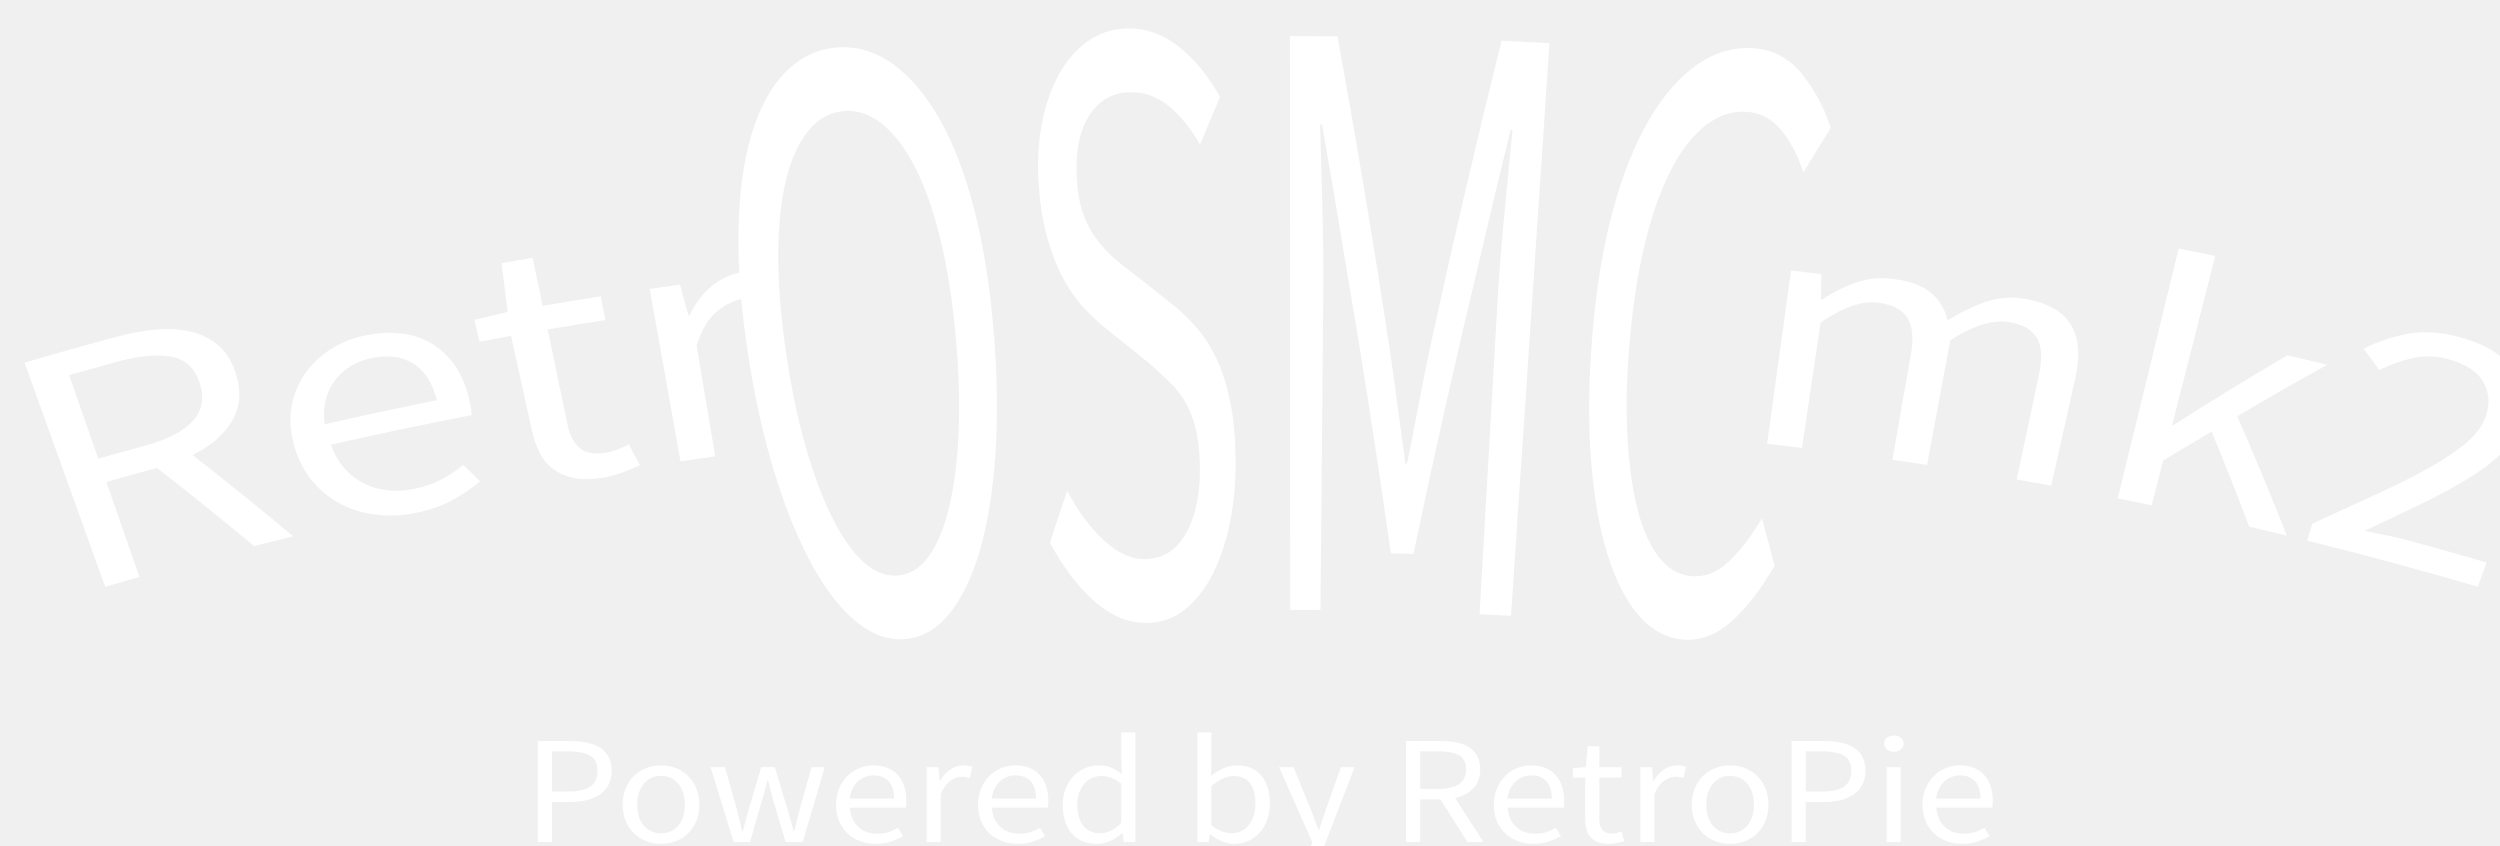
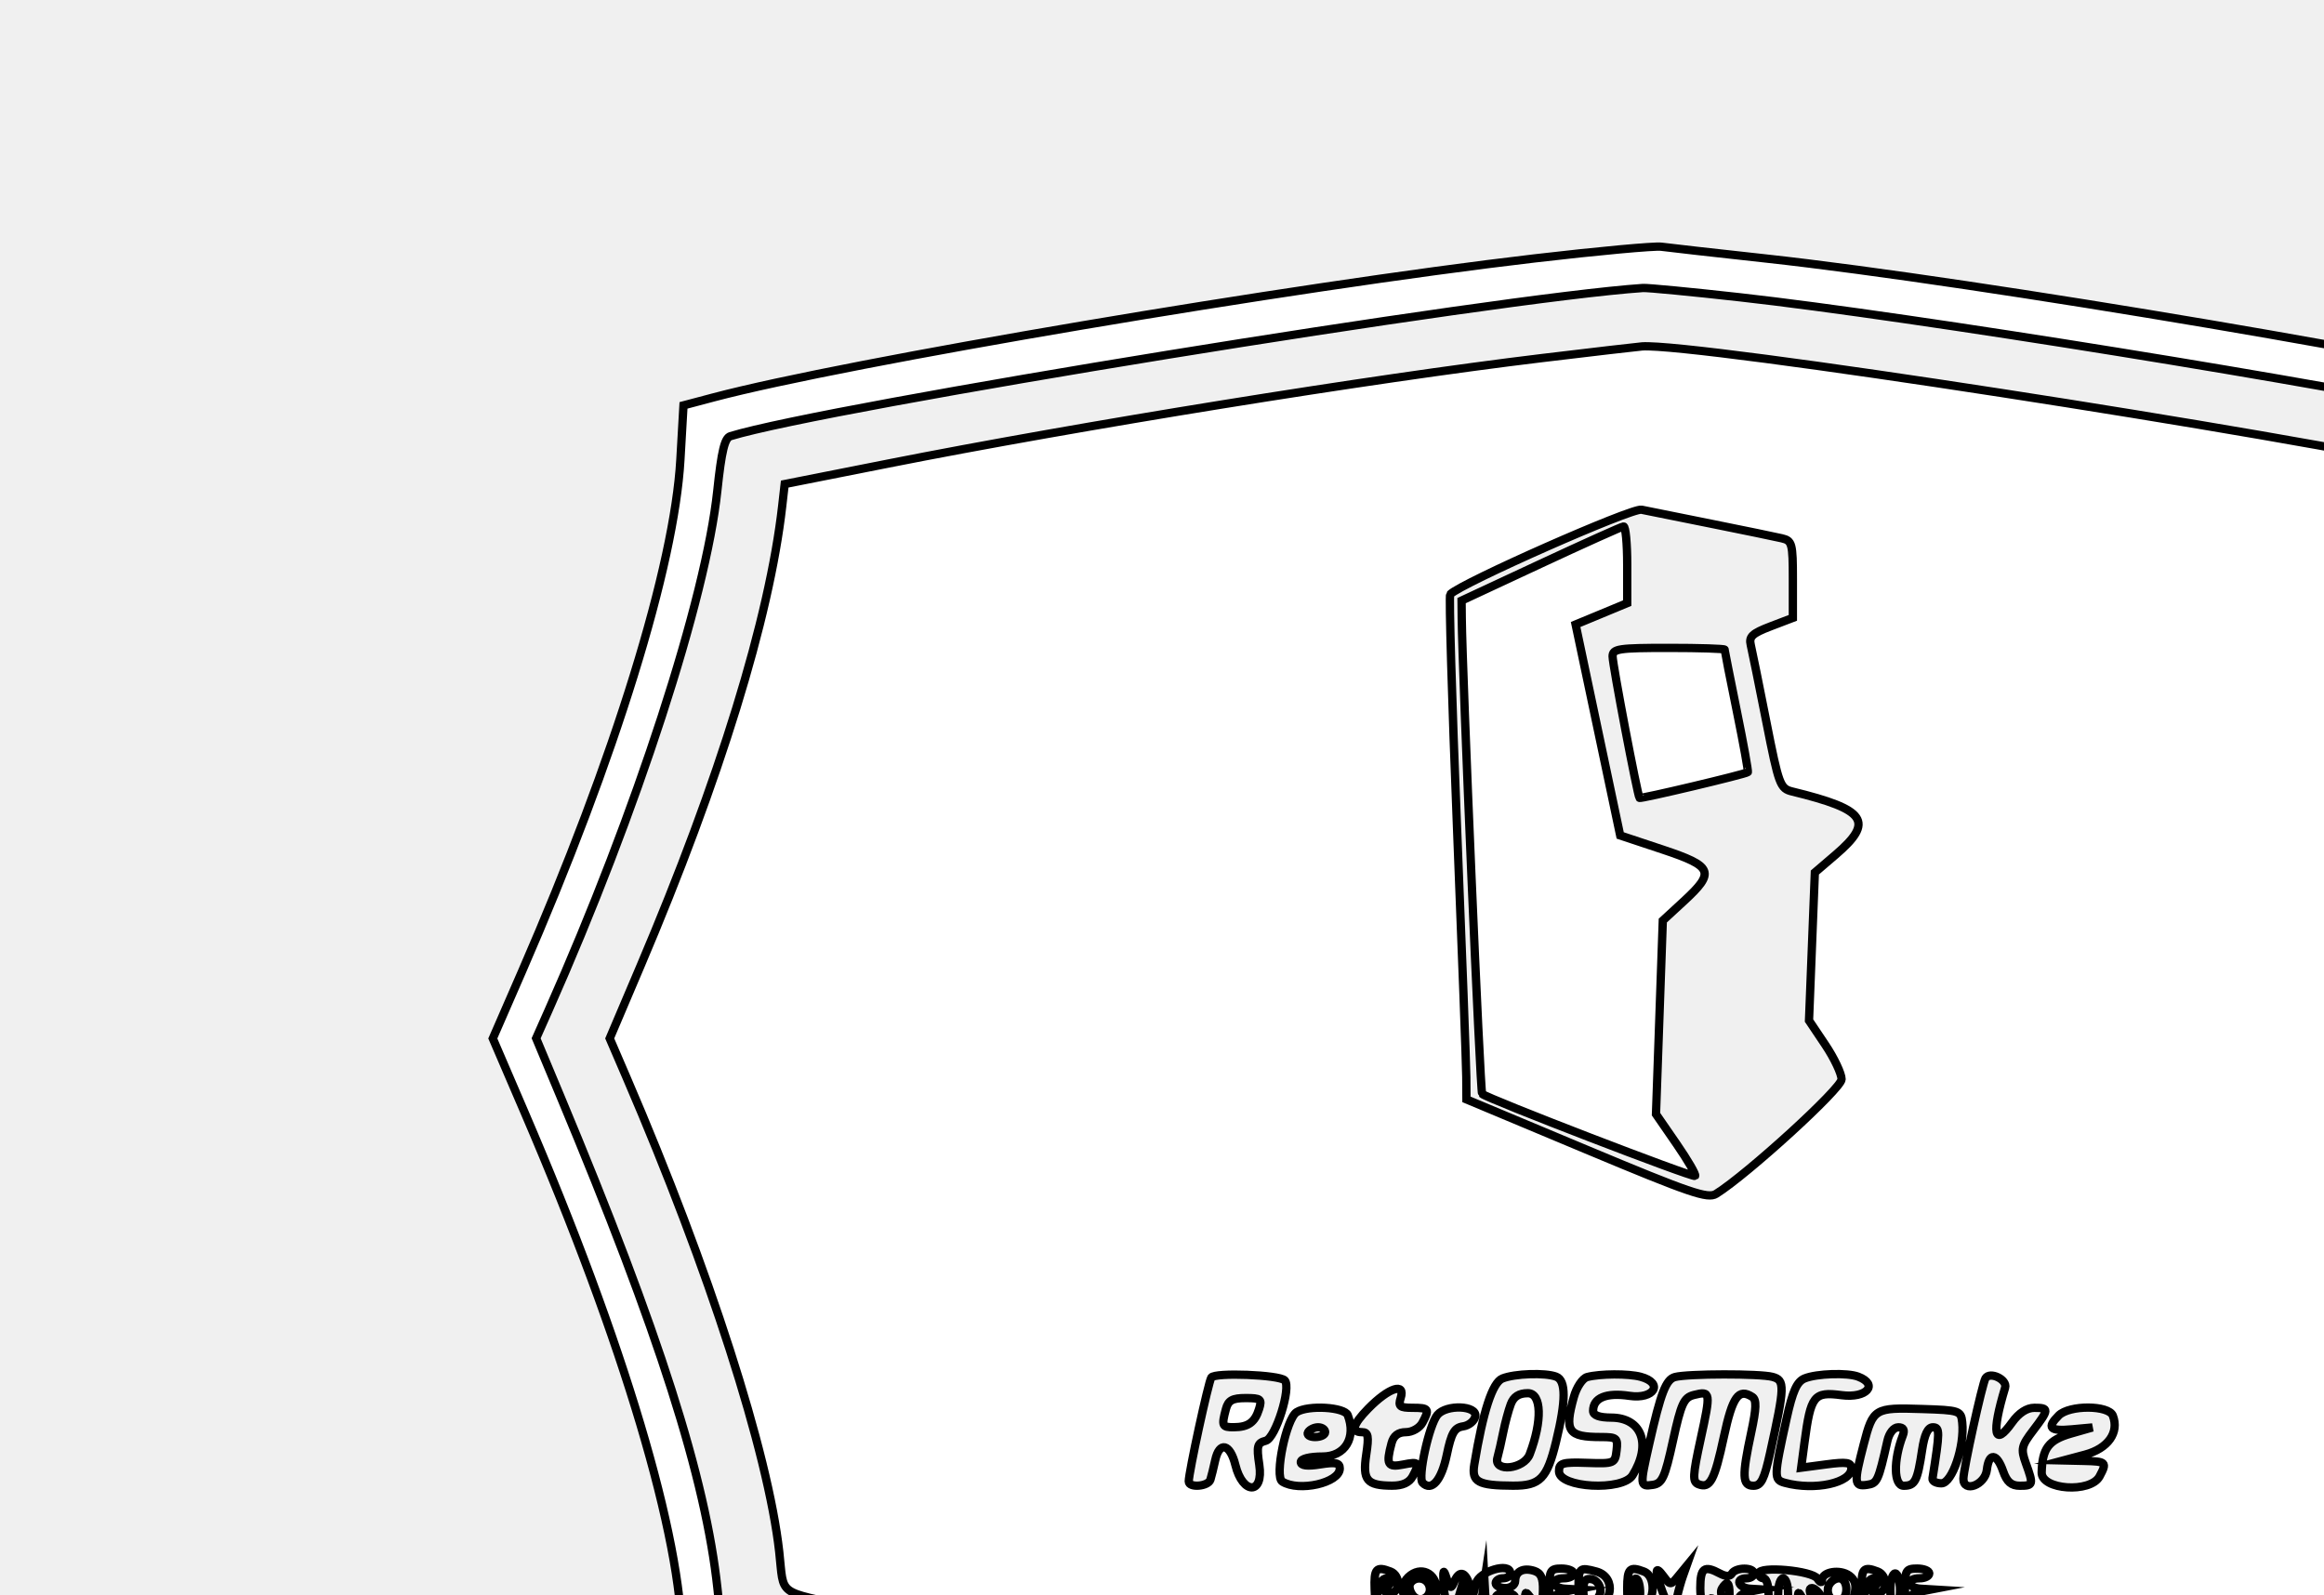
- <svg xmlns="http://www.w3.org/2000/svg" version="1.2">
+ <svg xmlns="http://www.w3.org/2000/svg" version="1.1">
  <g>
-     <g>
-       <g>
-         <path fill="#FFFFFF" d="M59.691,128.246c-7.473-6.198-15.083-12.315-22.829-18.35c-3.969,1.075-7.931,2.175-11.886,3.299     c2.589,7.431,5.176,14.863,7.765,22.295c-2.682,0.762-5.362,1.536-8.039,2.321c-6.312-17.547-12.623-35.094-18.935-52.642     c7.059-2.072,14.139-4.068,21.236-5.989c3.462-0.936,6.753-1.529,9.864-1.784c3.111-0.252,5.91-0.046,8.392,0.612     c2.481,0.66,4.594,1.797,6.342,3.406c1.747,1.61,3.032,3.801,3.864,6.569c1.257,4.182,0.894,7.852-1.041,11.018     c-1.938,3.169-4.997,5.782-9.184,7.871c8.029,6.275,15.908,12.64,23.637,19.09C65.813,126.709,62.75,127.471,59.691,128.246z      M23.07,107.722c3.682-1.047,7.369-2.071,11.061-3.076c5.169-1.405,8.859-3.292,11.09-5.713c2.227-2.419,2.818-5.356,1.738-8.822     c-1.095-3.519-3.269-5.627-6.537-6.304c-3.267-0.675-7.565-0.312-12.86,1.127c-3.783,1.029-7.559,2.079-11.331,3.151     C18.51,94.629,20.79,101.175,23.07,107.722z" />
-         <path fill="#FFFFFF" d="M97.992,120.389c-3.213,0.68-6.334,0.851-9.379,0.512c-3.046-0.338-5.85-1.154-8.42-2.451     c-2.57-1.296-4.82-3.08-6.75-5.359c-1.928-2.279-3.375-5.048-4.321-8.312c-0.947-3.265-1.175-6.336-0.665-9.217     c0.508-2.879,1.55-5.461,3.129-7.739c1.578-2.277,3.582-4.195,6.004-5.746c2.422-1.55,5.09-2.639,7.987-3.257     c3.174-0.676,6.137-0.83,8.876-0.467c2.738,0.364,5.152,1.205,7.237,2.52c2.084,1.315,3.843,3.045,5.281,5.182     c1.436,2.138,2.489,4.64,3.163,7.499c0.169,0.715,0.317,1.42,0.446,2.114c0.128,0.696,0.183,1.303,0.166,1.823     c-11.05,2.131-22.067,4.447-33.047,6.949c1.523,4.179,4.078,7.177,7.634,9.02c3.558,1.845,7.623,2.269,12.243,1.296     c2.31-0.486,4.367-1.213,6.176-2.188c1.808-0.973,3.495-2.102,5.063-3.392c1.322,1.294,2.64,2.59,3.952,3.887     c-1.854,1.512-3.96,2.935-6.321,4.277C104.084,118.685,101.269,119.696,97.992,120.389z M102.584,94.002     c-0.995-4.064-2.823-6.94-5.507-8.615c-2.681-1.673-5.99-2.104-9.9-1.273c-1.784,0.38-3.408,1.021-4.869,1.918     c-1.462,0.898-2.698,2.026-3.701,3.378c-1.005,1.354-1.719,2.893-2.142,4.611c-0.426,1.72-0.496,3.592-0.216,5.617     C85.005,97.642,93.784,95.763,102.584,94.002z" />
-         <path fill="#FFFFFF" d="M141.633,112.181c-2.576,0.425-4.807,0.46-6.698,0.097c-1.892-0.362-3.507-1.026-4.851-1.992     c-1.343-0.967-2.432-2.235-3.26-3.807c-0.828-1.572-1.463-3.351-1.9-5.337c-1.631-7.421-3.264-14.841-4.895-22.262     c-2.48,0.445-4.957,0.899-7.434,1.362c-0.391-1.708-0.783-3.415-1.174-5.123c2.599-0.63,5.2-1.25,7.804-1.859     c-0.476-3.814-0.949-7.629-1.414-11.444c2.424-0.432,4.851-0.855,7.277-1.269c0.786,3.759,1.572,7.517,2.36,11.275     c4.547-0.776,9.099-1.522,13.655-2.238c0.357,1.856,0.715,3.714,1.072,5.57c-4.526,0.711-9.048,1.451-13.565,2.223     c1.561,7.461,3.122,14.924,4.684,22.385c0.52,2.487,1.475,4.313,2.854,5.481c1.381,1.17,3.464,1.519,6.258,1.064     c0.864-0.141,1.775-0.402,2.731-0.783c0.955-0.381,1.807-0.772,2.554-1.176c0.864,1.634,1.726,3.27,2.583,4.905     c-1.252,0.595-2.627,1.166-4.12,1.721C144.658,111.528,143.151,111.93,141.633,112.181z" />
-         <path fill="#FFFFFF" d="M152.588,67.847c2.369-0.345,4.738-0.682,7.109-1.011c0.659,2.413,1.317,4.825,1.973,7.239     c0.103-0.014,0.207-0.029,0.311-0.043c1.297-2.794,3.064-5.111,5.295-6.939c2.231-1.828,4.827-2.927,7.765-3.29     c2.028-0.25,3.889-0.189,5.578,0.178c-0.269,2.074-0.534,4.149-0.794,6.222c-0.866-0.123-1.656-0.197-2.365-0.225     c-0.712-0.026-1.587,0.024-2.629,0.154c-2.153,0.268-4.285,1.252-6.378,2.945c-2.096,1.696-3.716,4.39-4.851,8.072     c1.458,8.676,2.917,17.351,4.375,26.027c-2.722,0.374-5.443,0.758-8.163,1.154C157.405,94.837,154.997,81.342,152.588,67.847z" />
-         <path fill="#FFFFFF" d="M420.641,63.533c2.377,0.268,4.755,0.544,7.131,0.829c-0.041,1.981-0.085,3.963-0.129,5.943     c0.105,0.013,0.208,0.025,0.312,0.037c2.509-1.682,5.176-3.013,7.997-3.988c2.82-0.973,5.776-1.255,8.849-0.835     c3.911,0.533,6.848,1.652,8.797,3.331c1.95,1.68,3.217,3.822,3.803,6.419c3.054-1.937,6.06-3.399,9.008-4.389     c2.947-0.99,5.997-1.225,9.127-0.703c5.216,0.871,8.81,2.882,10.751,5.98c1.944,3.1,2.316,7.245,1.158,12.426     c-1.898,8.491-3.796,16.983-5.693,25.474c-2.704-0.493-5.411-0.975-8.12-1.445c1.747-8.203,3.494-16.406,5.241-24.609     c0.812-3.811,0.644-6.69-0.515-8.636c-1.16-1.944-3.334-3.188-6.512-3.711c-3.8-0.625-8.439,0.778-13.814,4.242     c-1.815,9.764-3.63,19.527-5.443,29.291c-2.718-0.412-5.437-0.813-8.156-1.202c1.448-8.251,2.895-16.501,4.342-24.751     c0.674-3.833,0.401-6.705-0.825-8.615c-1.228-1.909-3.478-3.092-6.738-3.528c-3.815-0.51-8.396,1.032-13.635,4.653     c-1.458,9.812-2.915,19.624-4.372,29.436c-2.728-0.33-5.457-0.65-8.188-0.957C416.892,90.661,418.766,77.096,420.641,63.533z" />
-         <path fill="#FFFFFF" d="M511.679,58.368c2.861,0.57,5.72,1.151,8.577,1.745c-3.363,13.212-6.726,26.424-10.089,39.636     c0.101,0.021,0.201,0.042,0.302,0.063c8.749-5.569,17.664-11.026,26.742-16.366c3.126,0.719,6.248,1.453,9.367,2.203     c-7.147,3.959-14.197,7.991-21.148,12.093c4.075,9.336,7.955,18.69,11.64,28.058c-2.936-0.712-5.875-1.41-8.817-2.095     c-2.823-7.453-5.767-14.898-8.829-22.334c-3.827,2.234-7.626,4.49-11.393,6.766c-0.893,3.509-1.786,7.017-2.679,10.526     c-2.661-0.552-5.323-1.094-7.987-1.624C502.137,97.48,506.907,77.924,511.679,58.368z" />
-         <path fill="#FFFFFF" d="M543.075,122.986c5.901-2.737,11.224-5.171,15.937-7.335c4.711-2.163,8.789-4.221,12.216-6.196     c3.425-1.975,6.2-3.883,8.308-5.739c2.107-1.855,3.528-3.827,4.25-5.921c1.017-2.952,0.832-5.658-0.58-8.11     c-1.411-2.451-4.223-4.257-8.42-5.38c-2.753-0.736-5.501-0.799-8.225-0.189c-2.725,0.61-5.318,1.542-7.772,2.79     c-1.215-1.679-2.44-3.357-3.672-5.032c3.478-1.706,7.009-2.876,10.576-3.51c3.565-0.633,7.545-0.373,11.908,0.8     c6.163,1.655,10.533,4.4,13.069,8.156c2.539,3.76,2.97,7.922,1.351,12.473c-0.856,2.411-2.376,4.643-4.545,6.704     c-2.168,2.063-4.856,4.067-8.049,6.025c-3.195,1.959-6.84,3.915-10.918,5.888c-4.079,1.973-8.5,4.06-13.248,6.275     c1.735,0.336,3.534,0.694,5.4,1.074c1.865,0.381,3.615,0.795,5.246,1.24c6.039,1.647,12.063,3.353,18.072,5.117     c-0.683,1.899-1.367,3.798-2.049,5.697c-13.285-3.899-26.644-7.512-40.068-10.839     C542.267,125.644,542.671,124.315,543.075,122.986z" />
-       </g>
-       <g>
-         <path fill="#FFFFFF" d="M212.754,150.063c-3.892,0.377-7.647-0.887-11.33-3.798c-3.684-2.91-7.137-7.241-10.383-13.006     c-3.245-5.762-6.204-12.862-8.86-21.313c-2.655-8.447-4.839-18.023-6.49-28.74c-1.649-10.712-2.424-20.399-2.257-29.06     c0.166-8.656,1.156-16.104,2.989-22.327c1.831-6.222,4.448-11.11,7.831-14.651c3.379-3.538,7.399-5.542,12.001-5.988     c4.599-0.446,9,0.777,13.14,3.654c4.139,2.88,7.863,7.189,11.148,12.917c3.286,5.728,6.016,12.814,8.209,21.243     c2.192,8.432,3.704,17.975,4.596,28.626c0.904,10.789,1.017,20.566,0.409,29.329c-0.61,8.767-1.848,16.275-3.696,22.528     c-1.848,6.258-4.219,11.154-7.131,14.704C220.015,147.731,216.644,149.687,212.754,150.063z M210.982,135.154     c2.814-0.272,5.207-1.799,7.21-4.592c2.002-2.79,3.585-6.674,4.76-11.653c1.175-4.976,1.908-10.879,2.193-17.706     c0.282-6.826,0.043-14.467-0.757-22.929c-0.787-8.321-1.98-15.789-3.611-22.398c-1.631-6.605-3.592-12.155-5.895-16.641     c-2.302-4.483-4.887-7.875-7.742-10.168c-2.856-2.291-5.906-3.285-9.116-2.973c-3.211,0.311-5.96,1.867-8.212,4.653     c-2.254,2.788-3.984,6.599-5.181,11.421c-1.198,4.825-1.814,10.625-1.856,17.393c-0.044,6.77,0.546,14.298,1.731,22.58     c1.205,8.423,2.766,15.936,4.648,22.553c1.882,6.617,3.988,12.245,6.306,16.882c2.32,4.642,4.779,8.132,7.393,10.476     C205.469,134.394,208.167,135.427,210.982,135.154z" />
-         <path fill="#FFFFFF" d="M269.734,146.288c-4.347,0.156-8.458-1.45-12.41-4.822c-3.953-3.372-7.529-8.046-10.75-14.032     c1.328-4.058,2.68-8.113,4.057-12.166c2.629,4.935,5.558,8.866,8.797,11.803c3.238,2.937,6.47,4.347,9.746,4.23     c4.173-0.149,7.337-2.255,9.543-6.355c2.203-4.095,3.245-9.426,3.07-15.997c-0.091-3.42-0.451-6.324-1.085-8.709     c-0.635-2.381-1.466-4.416-2.492-6.105c-1.029-1.686-2.243-3.195-3.643-4.526c-1.402-1.327-2.913-2.721-4.537-4.177     c-3.309-2.7-6.65-5.385-10.022-8.052c-1.651-1.299-3.356-2.869-5.124-4.707c-1.768-1.836-3.399-4.085-4.893-6.753     c-1.496-2.666-2.792-5.853-3.888-9.569c-1.096-3.712-1.82-8.029-2.157-12.949c-0.346-5.055-0.115-9.802,0.723-14.238     c0.834-4.435,2.162-8.312,3.99-11.627c1.827-3.312,4.09-5.923,6.78-7.823c2.689-1.896,5.721-2.911,9.073-3.027     c4.395-0.154,8.517,1.271,12.314,4.261c3.796,2.991,7.023,6.939,9.678,11.829c-1.576,3.723-3.131,7.448-4.666,11.177     c-2.263-3.927-4.772-6.987-7.508-9.175c-2.738-2.188-5.807-3.226-9.175-3.109c-4.03,0.141-7.19,2.021-9.44,5.615     c-2.254,3.596-3.177,8.475-2.819,14.628c0.19,3.283,0.688,6.036,1.491,8.261c0.802,2.225,1.813,4.169,3.031,5.828     c1.218,1.663,2.524,3.115,3.92,4.359c1.394,1.249,2.813,2.392,4.259,3.435c3.366,2.619,6.702,5.254,10.006,7.905     c1.988,1.591,3.872,3.43,5.644,5.514c1.771,2.087,3.302,4.524,4.585,7.308c1.284,2.786,2.312,6.058,3.084,9.813     c0.772,3.757,1.191,8.098,1.272,13.027c0.087,5.34-0.344,10.346-1.265,15.015c-0.923,4.672-2.275,8.766-4.045,12.293     c-1.772,3.527-3.919,6.315-6.447,8.366C275.896,145.088,273.008,146.171,269.734,146.288z" />
-         <path fill="#FFFFFF" d="M302.952,8.473c3.715-0.001,7.43,0.016,11.146,0.052c4.396,24.009,8.419,48.043,12.07,72.097     c0.693,4.674,1.353,9.38,1.983,14.122c0.629,4.741,1.264,9.452,1.902,14.126c0.132,0.004,0.265,0.007,0.397,0.011     c0.95-4.631,1.866-9.298,2.744-13.999c0.878-4.701,1.817-9.364,2.82-13.991c5.181-23.813,10.727-47.589,16.639-71.319     c3.749,0.167,7.497,0.354,11.244,0.558c-3.01,44.834-6.02,89.668-9.03,134.502c-2.463-0.135-4.926-0.26-7.389-0.376     c1.419-24.685,2.838-49.369,4.257-74.053c0.346-6.017,0.866-12.641,1.569-19.878c0.704-7.233,1.343-13.853,1.916-19.862     c-0.145-0.007-0.29-0.014-0.435-0.021c-2.48,10.098-4.895,20.204-7.245,30.318c-5.549,23.071-10.744,46.183-15.583,69.331     c-1.769-0.053-3.538-0.1-5.308-0.144c-3.295-23.368-6.945-46.72-10.953-70.05c-1.674-10.223-3.414-20.441-5.219-30.656     c-0.146-0.001-0.29-0.002-0.436-0.003c0.172,6.029,0.351,12.671,0.54,19.929c0.186,7.261,0.25,13.902,0.197,19.927     c-0.219,24.717-0.437,49.434-0.656,74.151c-2.371-0.017-4.743-0.025-7.113-0.024C302.989,98.306,302.97,53.389,302.952,8.473z" />
-         <path fill="#FFFFFF" d="M395.052,150.178c-3.891-0.382-7.282-2.276-10.236-5.695c-2.953-3.418-5.378-8.186-7.291-14.314     s-3.213-13.569-3.879-22.342c-0.665-8.769-0.57-18.615,0.356-29.54c0.913-10.784,2.492-20.43,4.808-28.919     c2.312-8.489,5.166-15.629,8.577-21.414c3.408-5.782,7.252-10.112,11.509-12.976c4.254-2.861,8.753-4.068,13.425-3.607     c4.452,0.44,8.156,2.52,11.063,6.218c2.906,3.7,5.095,7.85,6.58,12.441c-2.162,3.475-4.303,6.957-6.426,10.444     c-1.343-4.013-3.065-7.308-5.16-9.876c-2.094-2.565-4.687-4.007-7.752-4.309c-3.43-0.34-6.683,0.632-9.723,2.902     c-3.042,2.274-5.778,5.682-8.2,10.225c-2.421,4.543-4.464,10.121-6.134,16.723c-1.672,6.604-2.887,14.071-3.681,22.391     c-0.807,8.462-1.038,16.103-0.726,22.933c0.31,6.829,1.075,12.701,2.285,17.614c1.209,4.917,2.873,8.773,5.001,11.577     c2.128,2.808,4.677,4.351,7.684,4.648c3.071,0.302,5.918-0.745,8.58-3.15c2.662-2.404,5.354-5.863,8.104-10.382     c1.004,3.704,1.988,7.408,2.951,11.114c-3.394,5.812-6.853,10.248-10.4,13.305C402.818,149.243,399.066,150.573,395.052,150.178z     " />
-       </g>
-     </g>
-   </g>
-   <g>
-     <path fill="#FFFFFF" d="M126.301,174.031h7.486c1.467,0,2.808,0.121,4.023,0.362c1.214,0.241,2.248,0.633,3.102,1.175   c0.854,0.542,1.521,1.26,2.002,2.152c0.48,0.893,0.721,1.989,0.721,3.291c0,1.254-0.234,2.338-0.701,3.255   c-0.467,0.916-1.129,1.675-1.982,2.278c-0.855,0.604-1.876,1.056-3.062,1.357c-1.188,0.301-2.502,0.451-3.943,0.451h-4.323v9.402   h-3.323L126.301,174.031L126.301,174.031z M133.547,185.892c2.295,0,3.996-0.393,5.104-1.175c1.108-0.783,1.661-2.02,1.661-3.707   c0-1.712-0.58-2.899-1.741-3.562c-1.161-0.663-2.889-0.994-5.184-0.994h-3.763v9.438H133.547z" />
-     <path fill="#FFFFFF" d="M155.244,198.187c-1.201,0-2.342-0.205-3.423-0.614c-1.081-0.41-2.036-1.007-2.862-1.79   c-0.827-0.782-1.488-1.748-1.982-2.893c-0.494-1.145-0.741-2.442-0.741-3.887c0-1.471,0.247-2.778,0.741-3.923   c0.494-1.145,1.154-2.114,1.982-2.91c0.827-0.796,1.781-1.398,2.862-1.809c1.081-0.409,2.222-0.614,3.423-0.614   c1.201,0,2.342,0.205,3.423,0.614c1.081,0.411,2.035,1.014,2.862,1.809c0.827,0.796,1.487,1.766,1.982,2.91   c0.494,1.146,0.741,2.453,0.741,3.923c0,1.445-0.247,2.742-0.741,3.887c-0.494,1.145-1.154,2.11-1.982,2.893   c-0.828,0.783-1.781,1.38-2.862,1.79C157.586,197.982,156.445,198.187,155.244,198.187z M155.244,195.728   c0.827,0,1.588-0.163,2.282-0.488c0.694-0.325,1.288-0.782,1.781-1.374c0.494-0.591,0.874-1.296,1.141-2.114   c0.267-0.82,0.4-1.737,0.4-2.748c0-1.012-0.133-1.935-0.4-2.766c-0.267-0.832-0.647-1.549-1.141-2.153   c-0.494-0.603-1.089-1.067-1.781-1.392c-0.695-0.325-1.456-0.488-2.282-0.488c-0.827,0-1.588,0.163-2.282,0.488   c-0.695,0.325-1.288,0.79-1.781,1.392c-0.494,0.604-0.875,1.32-1.141,2.153c-0.267,0.832-0.4,1.754-0.4,2.766   s0.133,1.929,0.4,2.748c0.266,0.819,0.647,1.525,1.141,2.114c0.494,0.592,1.088,1.049,1.781,1.374   C153.656,195.565,154.416,195.728,155.244,195.728z" />
-     <path fill="#FFFFFF" d="M166.893,180.179h3.363l2.882,10.161c0.214,0.844,0.414,1.663,0.6,2.459   c0.186,0.796,0.374,1.603,0.56,2.423h0.16c0.214-0.82,0.427-1.633,0.641-2.442c0.214-0.808,0.44-1.62,0.681-2.441l3.002-10.161   h3.203l3.042,10.161c0.24,0.844,0.474,1.663,0.701,2.459c0.227,0.796,0.447,1.603,0.661,2.423h0.16   c0.214-0.82,0.414-1.627,0.6-2.423c0.186-0.796,0.387-1.615,0.6-2.459l2.842-10.161h3.122l-5.204,17.574h-4.003l-2.802-9.438   c-0.24-0.843-0.46-1.674-0.661-2.494c-0.2-0.819-0.42-1.675-0.661-2.567h-0.16c-0.214,0.892-0.427,1.753-0.641,2.585   s-0.454,1.669-0.721,2.513l-2.722,9.402h-3.843L166.893,180.179z" />
-     <path fill="#FFFFFF" d="M205.683,198.187c-1.308,0-2.529-0.211-3.663-0.633c-1.135-0.421-2.122-1.025-2.962-1.808   c-0.841-0.782-1.501-1.741-1.982-2.875c-0.48-1.133-0.721-2.423-0.721-3.869c0-1.446,0.247-2.741,0.741-3.887   c0.494-1.145,1.148-2.115,1.962-2.911c0.814-0.796,1.741-1.403,2.782-1.825c1.041-0.422,2.122-0.633,3.243-0.633   c1.228,0,2.329,0.193,3.303,0.579c0.973,0.386,1.787,0.94,2.442,1.662c0.654,0.724,1.154,1.591,1.501,2.605   c0.347,1.013,0.52,2.146,0.52,3.399c0,0.313-0.007,0.621-0.02,0.922c-0.014,0.301-0.047,0.561-0.1,0.776h-13.13   c0.133,1.88,0.781,3.369,1.942,4.466c1.161,1.098,2.675,1.645,4.544,1.645c0.934,0,1.795-0.127,2.582-0.38   c0.787-0.253,1.541-0.584,2.262-0.993l1.161,1.952c-0.855,0.482-1.801,0.904-2.842,1.266   C208.206,198.006,207.017,198.187,205.683,198.187z M209.966,187.556c0-1.783-0.42-3.139-1.261-4.068   c-0.841-0.928-2.022-1.392-3.543-1.392c-0.695,0-1.356,0.121-1.982,0.362c-0.627,0.24-1.194,0.597-1.701,1.067   c-0.508,0.47-0.927,1.043-1.261,1.718s-0.554,1.446-0.661,2.314H209.966z" />
-     <path fill="#FFFFFF" d="M217.653,180.179h2.722l0.28,3.182h0.12c0.667-1.109,1.475-1.988,2.422-2.64   c0.947-0.65,1.982-0.976,3.102-0.976c0.774,0,1.468,0.121,2.082,0.361l-0.641,2.605c-0.32-0.096-0.614-0.169-0.881-0.218   c-0.267-0.048-0.6-0.071-1.001-0.071c-0.827,0-1.688,0.301-2.582,0.903c-0.894,0.604-1.675,1.652-2.342,3.146v11.282h-3.283   L217.653,180.179L217.653,180.179z" />
-     <path fill="#FFFFFF" d="M239.029,198.187c-1.308,0-2.529-0.211-3.663-0.633c-1.135-0.421-2.122-1.025-2.962-1.808   c-0.841-0.782-1.501-1.741-1.982-2.875c-0.48-1.133-0.721-2.423-0.721-3.869c0-1.446,0.247-2.741,0.741-3.887   c0.494-1.145,1.148-2.115,1.962-2.911c0.814-0.796,1.741-1.403,2.782-1.825c1.041-0.422,2.122-0.633,3.243-0.633   c1.228,0,2.329,0.193,3.303,0.579c0.973,0.386,1.787,0.94,2.442,1.662c0.654,0.724,1.154,1.591,1.501,2.605   c0.347,1.013,0.52,2.146,0.52,3.399c0,0.313-0.007,0.621-0.02,0.922c-0.014,0.301-0.047,0.561-0.1,0.776h-13.13   c0.133,1.88,0.781,3.369,1.942,4.466c1.161,1.098,2.675,1.645,4.544,1.645c0.934,0,1.795-0.127,2.582-0.38   c0.787-0.253,1.541-0.584,2.262-0.993l1.161,1.952c-0.855,0.482-1.801,0.904-2.842,1.266   C241.551,198.006,240.362,198.187,239.029,198.187z M243.312,187.556c0-1.783-0.42-3.139-1.261-4.068   c-0.841-0.928-2.022-1.392-3.543-1.392c-0.695,0-1.356,0.121-1.982,0.362c-0.627,0.24-1.194,0.597-1.701,1.067   c-0.508,0.47-0.927,1.043-1.261,1.718s-0.554,1.446-0.661,2.314H243.312z" />
-     <path fill="#FFFFFF" d="M257.643,198.187c-2.455,0-4.41-0.796-5.865-2.387c-1.454-1.591-2.182-3.856-2.182-6.798   c0-1.422,0.234-2.706,0.701-3.851c0.467-1.145,1.088-2.115,1.861-2.911c0.774-0.796,1.668-1.409,2.682-1.844   c1.014-0.434,2.082-0.65,3.203-0.65s2.095,0.181,2.922,0.542c0.827,0.361,1.668,0.856,2.522,1.483l-0.16-3.001v-6.761h3.323v25.747   h-2.722l-0.28-2.061h-0.12c-0.775,0.675-1.661,1.26-2.662,1.754C259.864,197.94,258.79,198.187,257.643,198.187z M258.363,195.692   c0.906,0,1.761-0.199,2.562-0.598c0.801-0.398,1.601-1.005,2.402-1.825v-9.186c-0.827-0.674-1.621-1.151-2.382-1.428   c-0.761-0.276-1.541-0.416-2.342-0.416c-0.774,0-1.501,0.163-2.182,0.488c-0.681,0.325-1.274,0.783-1.781,1.374   c-0.507,0.591-0.907,1.296-1.201,2.114c-0.294,0.82-0.44,1.737-0.44,2.748c0,2.121,0.466,3.774,1.401,4.954   C255.334,195.101,256.655,195.692,258.363,195.692z" />
-     <path fill="#FFFFFF" d="M289.828,198.187c-0.907,0-1.848-0.198-2.822-0.597c-0.974-0.398-1.888-0.945-2.742-1.645h-0.12   l-0.28,1.808h-2.642v-25.747h3.283v7.014l-0.08,3.182c0.881-0.698,1.841-1.283,2.882-1.753c1.041-0.471,2.108-0.705,3.203-0.705   c1.253,0,2.362,0.211,3.323,0.633c0.961,0.422,1.768,1.026,2.422,1.808c0.653,0.783,1.146,1.724,1.481,2.821   c0.334,1.098,0.5,2.321,0.5,3.67c0,1.495-0.227,2.833-0.681,4.014c-0.455,1.181-1.068,2.183-1.841,3.001   c-0.774,0.82-1.668,1.441-2.682,1.862C292.017,197.976,290.949,198.187,289.828,198.187z M289.268,195.692   c0.801,0,1.541-0.163,2.222-0.488s1.268-0.782,1.761-1.374c0.494-0.591,0.881-1.319,1.161-2.188s0.42-1.844,0.42-2.929   c0-0.964-0.093-1.844-0.28-2.64c-0.187-0.796-0.487-1.477-0.901-2.043c-0.414-0.566-0.947-1.007-1.601-1.319   c-0.654-0.314-1.436-0.471-2.342-0.471c-1.576,0-3.309,0.796-5.204,2.387v9.222c0.854,0.675,1.701,1.151,2.542,1.428   C287.887,195.554,288.627,195.692,289.268,195.692z" />
-     <path fill="#FFFFFF" d="M303.519,205.311c-0.455,0-0.867-0.031-1.241-0.091c-0.374-0.06-0.721-0.15-1.041-0.271l0.642-2.35   c0.212,0.048,0.453,0.102,0.719,0.163c0.266,0.06,0.52,0.09,0.762,0.09c1.121,0,2.034-0.356,2.741-1.068   c0.708-0.711,1.262-1.609,1.661-2.694l0.44-1.302l-7.806-17.611h3.403l3.962,9.728c0.294,0.771,0.607,1.585,0.941,2.441   c0.335,0.856,0.647,1.695,0.942,2.513h0.16c0.294-0.796,0.574-1.627,0.841-2.495c0.267-0.867,0.534-1.688,0.802-2.458l3.483-9.728   h3.203l-7.326,19.022c-0.348,0.867-0.734,1.674-1.161,2.422c-0.427,0.747-0.935,1.393-1.521,1.936   c-0.586,0.542-1.255,0.97-2.002,1.283C305.373,205.153,304.507,205.311,303.519,205.311z" />
-     <path fill="#FFFFFF" d="M344.632,197.753l-6.325-10.017h-4.765v10.017h-3.322v-23.722h8.207c1.333,0,2.569,0.115,3.703,0.344   c1.134,0.23,2.108,0.609,2.922,1.14c0.813,0.53,1.448,1.217,1.901,2.061c0.454,0.844,0.681,1.88,0.681,3.11   c0,1.857-0.534,3.339-1.601,4.448s-2.495,1.868-4.283,2.279l6.645,10.342h-3.763V197.753z M333.542,185.277h4.405   c2.055,0,3.63-0.38,4.724-1.139c1.093-0.759,1.641-1.911,1.641-3.453c0-1.567-0.547-2.663-1.641-3.29s-2.669-0.941-4.724-0.941   h-4.405V185.277z" />
-     <path fill="#FFFFFF" d="M360.163,198.187c-1.308,0-2.529-0.211-3.663-0.633c-1.135-0.421-2.122-1.025-2.962-1.808   c-0.841-0.782-1.501-1.741-1.982-2.875c-0.48-1.133-0.719-2.423-0.719-3.869c0-1.446,0.247-2.741,0.741-3.887   c0.493-1.145,1.146-2.115,1.962-2.911c0.813-0.796,1.741-1.403,2.782-1.825c1.042-0.422,2.122-0.633,3.243-0.633   c1.228,0,2.328,0.193,3.303,0.579c0.974,0.386,1.788,0.94,2.442,1.662c0.654,0.724,1.154,1.591,1.501,2.605   c0.348,1.013,0.522,2.146,0.522,3.399c0,0.313-0.008,0.621-0.021,0.922c-0.013,0.301-0.047,0.561-0.1,0.776h-13.13   c0.132,1.88,0.781,3.369,1.942,4.466c1.161,1.098,2.674,1.645,4.544,1.645c0.934,0,1.794-0.127,2.581-0.38s1.542-0.584,2.262-0.993   l1.161,1.952c-0.855,0.482-1.801,0.904-2.842,1.266C362.684,198.006,361.497,198.187,360.163,198.187z M364.446,187.556   c0-1.783-0.421-3.139-1.262-4.068c-0.841-0.928-2.02-1.392-3.543-1.392c-0.695,0-1.356,0.121-1.982,0.362   c-0.627,0.24-1.194,0.597-1.701,1.067c-0.507,0.47-0.927,1.043-1.261,1.718s-0.554,1.446-0.661,2.314H364.446z" />
-     <path fill="#FFFFFF" d="M377.857,198.187c-1.041,0-1.916-0.145-2.622-0.434c-0.706-0.289-1.28-0.687-1.721-1.193   c-0.44-0.506-0.754-1.12-0.941-1.844c-0.187-0.723-0.28-1.519-0.28-2.387v-9.727h-2.882v-2.242l3.041-0.181l0.4-4.918h2.762v4.918   h5.244v2.423h-5.244v9.764c0,1.085,0.219,1.923,0.661,2.513c0.44,0.592,1.221,0.886,2.341,0.886c0.348,0,0.721-0.047,1.122-0.145   c0.399-0.096,0.761-0.204,1.081-0.325l0.64,2.242c-0.534,0.169-1.115,0.318-1.741,0.452   C379.09,198.12,378.471,198.187,377.857,198.187z" />
-     <path fill="#FFFFFF" d="M385.263,180.179h2.722l0.28,3.182h0.119c0.667-1.109,1.474-1.988,2.423-2.64   c0.947-0.65,1.98-0.976,3.101-0.976c0.774,0,1.468,0.121,2.082,0.361l-0.639,2.605c-0.32-0.096-0.615-0.169-0.881-0.218   c-0.267-0.048-0.6-0.071-1.001-0.071c-0.827,0-1.689,0.301-2.582,0.903c-0.894,0.604-1.675,1.652-2.341,3.146v11.282h-3.283   v-17.573L385.263,180.179L385.263,180.179z" />
-     <path fill="#FFFFFF" d="M406.319,198.187c-1.201,0-2.341-0.205-3.423-0.614c-1.081-0.41-2.035-1.007-2.862-1.79   c-0.827-0.782-1.488-1.748-1.98-2.893c-0.494-1.145-0.741-2.442-0.741-3.887c0-1.471,0.247-2.778,0.741-3.923   c0.493-1.145,1.153-2.114,1.98-2.91c0.827-0.796,1.783-1.398,2.862-1.809c1.082-0.409,2.222-0.614,3.423-0.614   c1.201,0,2.342,0.205,3.423,0.614c1.081,0.411,2.035,1.014,2.862,1.809c0.826,0.796,1.488,1.766,1.982,2.91   c0.493,1.146,0.741,2.453,0.741,3.923c0,1.445-0.248,2.742-0.741,3.887c-0.494,1.145-1.155,2.11-1.982,2.893   c-0.827,0.783-1.783,1.38-2.862,1.79C408.661,197.982,407.52,198.187,406.319,198.187z M406.319,195.728   c0.827,0,1.588-0.163,2.282-0.488c0.694-0.325,1.288-0.782,1.783-1.374c0.493-0.591,0.874-1.296,1.14-2.114   c0.267-0.82,0.4-1.737,0.4-2.748c0-1.012-0.133-1.935-0.4-2.766c-0.266-0.832-0.647-1.549-1.14-2.153   c-0.494-0.603-1.089-1.067-1.783-1.392c-0.694-0.325-1.455-0.488-2.282-0.488s-1.588,0.163-2.282,0.488s-1.288,0.79-1.783,1.392   c-0.494,0.604-0.874,1.32-1.14,2.153c-0.267,0.832-0.4,1.754-0.4,2.766s0.133,1.929,0.4,2.748c0.266,0.819,0.646,1.525,1.14,2.114   c0.494,0.592,1.089,1.049,1.783,1.374S405.492,195.728,406.319,195.728z" />
-     <path fill="#FFFFFF" d="M420.771,174.031h7.485c1.468,0,2.809,0.121,4.023,0.362c1.214,0.241,2.247,0.633,3.102,1.175   c0.854,0.542,1.521,1.26,2.002,2.152c0.482,0.893,0.721,1.989,0.721,3.291c0,1.254-0.235,2.338-0.701,3.255   c-0.468,0.916-1.129,1.675-1.982,2.278c-0.855,0.604-1.876,1.056-3.062,1.357c-1.188,0.301-2.502,0.451-3.943,0.451h-4.325v9.402   h-3.322v-23.722H420.771z M428.016,185.892c2.294,0,3.996-0.393,5.104-1.175c1.108-0.783,1.661-2.02,1.661-3.707   c0-1.712-0.579-2.899-1.74-3.562c-1.161-0.663-2.89-0.994-5.184-0.994h-3.764v9.438H428.016z" />
-     <path fill="#FFFFFF" d="M444.789,176.563c-0.64,0-1.181-0.182-1.621-0.542c-0.44-0.362-0.661-0.819-0.661-1.374   c0-0.579,0.22-1.043,0.661-1.392s0.981-0.524,1.621-0.524s1.182,0.175,1.621,0.524c0.44,0.35,0.661,0.814,0.661,1.392   c0,0.555-0.219,1.012-0.661,1.374C445.971,176.382,445.431,176.563,444.789,176.563z M443.109,180.179h3.283v17.574h-3.283V180.179   z" />
-     <path fill="#FFFFFF" d="M460.842,198.187c-1.308,0-2.529-0.211-3.663-0.633c-1.135-0.421-2.122-1.025-2.962-1.808   c-0.841-0.782-1.501-1.741-1.982-2.875c-0.48-1.133-0.719-2.423-0.719-3.869c0-1.446,0.247-2.741,0.741-3.887   c0.493-1.145,1.146-2.115,1.962-2.911c0.813-0.796,1.741-1.403,2.782-1.825c1.042-0.422,2.122-0.633,3.243-0.633   c1.228,0,2.329,0.193,3.303,0.579c0.974,0.386,1.788,0.94,2.442,1.662c0.654,0.724,1.154,1.591,1.501,2.605   c0.348,1.013,0.522,2.146,0.522,3.399c0,0.313-0.008,0.621-0.021,0.922c-0.013,0.301-0.047,0.561-0.1,0.776h-13.13   c0.132,1.88,0.781,3.369,1.942,4.466c1.161,1.098,2.674,1.645,4.544,1.645c0.934,0,1.794-0.127,2.581-0.38   c0.787-0.253,1.542-0.584,2.262-0.993l1.161,1.952c-0.855,0.482-1.801,0.904-2.842,1.266   C463.363,198.006,462.176,198.187,460.842,198.187z M465.125,187.556c0-1.783-0.421-3.139-1.262-4.068   c-0.841-0.928-2.02-1.392-3.543-1.392c-0.695,0-1.355,0.121-1.982,0.362c-0.627,0.24-1.194,0.597-1.701,1.067   c-0.507,0.47-0.927,1.043-1.261,1.718s-0.554,1.446-0.661,2.314H465.125z" />
+     <path id="path0" fill="#FFFFFF" stroke="#000000" stroke-miterlimit="10" d="M184.751,31.111   c-29.241,3.417-82.918,12.507-98.888,16.747l-3.58,0.95l-0.374,6.545c-0.732,12.817-7.874,35.901-19.047,61.562l-3.535,8.118   l3.822,8.891C75.076,161.675,82.06,185.089,82.1,197.46l0.011,3.619l2.786,0.911c10.747,3.517,74.674,14.445,102.053,17.445   l11.877,1.302l11.877-1.31c26.663-2.941,91.23-13.975,101.972-17.426l2.705-0.869l0.313-6.577   c0.619-12.979,6.176-31.247,17.859-58.719l4.465-10.498l-0.923-2.405c-0.507-1.323-2.935-7.156-5.395-12.962   c-10.055-23.738-16.157-44.982-16.157-56.247v-4.798l-3.666-0.976c-15.912-4.235-73.725-14.033-99.267-16.824   c-6.129-0.669-11.804-1.309-12.61-1.421C199.194,29.592,192.331,30.225,184.751,31.111 M209.519,35.8   c20.487,2.288,70.204,10.309,90.774,14.646c11.613,2.448,10.557,1.89,10.557,5.584c0,10.631,9.679,41.661,20.408,65.426   c1.207,2.675,1.581,4.15,1.216,4.802c-7.862,14.049-21.624,57.23-21.624,67.851v3.363l-11.876,2.432   c-25.042,5.129-67.787,12.019-88.516,14.269l-12.123,1.316l-11.631-1.32c-21.959-2.492-67.461-9.876-89.663-14.551l-9.998-2.105   l-0.669-6.235c-1.426-13.277-7.027-30.835-18.911-59.28l-2.92-6.987l1.517-3.415c10.568-23.799,18.923-49.529,20.294-62.5   c0.508-4.806,0.884-6.366,1.584-6.581c11.614-3.557,92.195-16.645,109.851-17.842C198.347,34.635,203.625,35.142,209.519,35.8    M185.63,43.113c-20.505,2.469-55.835,8.171-78.719,12.704l-12.444,2.464l-0.305,2.678c-1.538,13.503-7.517,32.903-17.064,55.366   l-3.698,8.7l2.061,4.789c9.923,23.063,17.01,45.087,18.348,57.022c0.609,5.43-0.436,4.645,8.884,6.678   c40.337,8.799,90.758,15.431,105.518,13.879c21.021-2.211,63.036-8.931,84.892-13.579c5.239-1.114,9.629-2.025,9.755-2.025   c0.127,0,0.41-1.782,0.628-3.959c1.117-11.16,8.021-33.148,17.446-55.572c2.468-5.87,2.86-7.281,2.366-8.504   c-13.194-32.617-17.971-47.244-19.705-60.343l-0.66-4.984l-7.332-1.612c-21.687-4.77-91.595-15.556-97.918-15.108   C197.183,41.742,191.76,42.375,185.63,43.113 M206.123,63.082c3.89,0.782,7.667,1.561,8.393,1.732   c1.231,0.29,1.32,0.623,1.32,4.943v4.633l-2.679,1.023c-2.215,0.846-2.629,1.235-2.389,2.248c0.16,0.673,1.003,4.833,1.874,9.244   c1.504,7.618,1.66,8.039,3.122,8.395c8.921,2.177,9.897,3.605,5.208,7.619l-2.489,2.13l-0.351,8.912l-0.352,8.913l1.96,2.925   c1.079,1.608,1.961,3.474,1.961,4.146c0,1.095-11.318,11.431-15.107,13.797c-0.997,0.623-3.131-0.105-15.605-5.328l-14.449-6.049   l-0.019-2.693c-0.011-1.481-0.516-15.097-1.124-30.259c-0.607-15.161-0.973-27.697-0.812-27.859   c1.369-1.374,21.844-10.427,23.033-10.184C198.405,61.53,202.232,62.301,206.123,63.082 M185.484,67.872l-9.531,4.443l0.021,2.112   c0.066,6.627,2.227,57.049,2.455,57.276c0.548,0.549,25.391,10.123,25.636,9.88c0.139-0.138-0.863-1.868-2.227-3.845l-2.48-3.594   l0.41-11.654l0.41-11.654l2.55-2.351c3.783-3.487,3.496-4.18-2.564-6.197l-5.115-1.701l-2.684-12.699l-2.683-12.698l3.106-1.287   l3.106-1.288v-4.636c0-2.55-0.198-4.617-0.439-4.593C195.213,63.41,190.726,65.428,185.484,67.872 M194.134,79.032   c0,0.999,2.988,16.693,3.243,17.032c0.115,0.153,12.676-2.83,13.036-3.095c0.083-0.061-0.511-3.357-1.319-7.324   c-0.808-3.968-1.469-7.31-1.469-7.427c0-0.116-3.036-0.212-6.745-0.212C194.847,78.006,194.135,78.114,194.134,79.032    M154.661,166.195c0.828,0.829-1.095,6.961-2.28,7.271c-1.027,0.269-1.122,0.625-0.779,2.909c0.539,3.598-1.99,3.614-2.878,0.018   c-0.637-2.579-1.923-2.889-2.428-0.587c-0.194,0.888-0.455,1.943-0.579,2.346c-0.255,0.828-2.608,1.019-2.608,0.212   c0-1.076,2.356-11.923,2.716-12.506C146.218,165.222,153.984,165.519,154.661,166.195 M187.342,165.752   c1.195,0.459,1.192,2.886-0.012,7.818c-1.09,4.467-1.921,5.319-5.184,5.308c-4.211-0.015-5.008-0.45-4.661-2.546   c1.061-6.429,2.187-9.876,3.381-10.359C182.345,165.376,186.034,165.25,187.342,165.752 M197.507,165.766   c2.818,0.755,1.643,2.744-1.356,2.294c-2.78-0.417-4.362,0.238-4.362,1.807c0,0.541,0.726,0.81,2.199,0.816   c3.679,0.015,4.861,3.237,2.548,6.947c-1.204,1.931-8.853,1.514-8.853-0.483c0-0.997,0.395-1.116,3.373-1.015   c3.275,0.111,3.377,0.068,3.558-1.499c0.171-1.486,0.025-1.612-1.858-1.612c-3.99,0-4.443-0.661-3.293-4.799   c0.331-1.195,1.051-2.278,1.609-2.425C192.627,165.389,196.04,165.372,197.507,165.766 M213.381,165.776   c1.517,0.406,1.496,1.104-0.283,9.151c-0.71,3.209-1.089,3.959-2.001,3.959c-1.362,0-1.41-1.126-0.27-6.444   c0.62-2.893,0.651-3.912,0.126-4.252c-1.656-1.073-2.378-0.061-3.422,4.794c-1.134,5.269-1.658,6.255-3.043,5.724   c-0.757-0.291-0.725-0.994,0.25-5.458c1.234-5.646,1.211-5.803-0.805-5.297c-1.222,0.306-1.544,1.007-2.527,5.495   c-0.979,4.469-1.299,5.169-2.44,5.332c-1.56,0.223-1.567,0.131-0.407-4.99c1.382-6.098,2.004-7.711,3.087-7.996   C203.199,165.384,211.871,165.371,213.381,165.776 M223.706,165.752c2.49,0.956,0.998,2.626-1.992,2.23   c-3.358-0.446-3.724,0.018-4.476,5.689l-0.403,3.043l3.019-0.401c2.471-0.327,3.02-0.24,3.02,0.479c0,1.748-4.389,2.71-7.975,1.747   c-1.381-0.37-1.374-0.673,0.19-7.774c0.724-3.29,1.237-4.425,2.167-4.802C218.712,165.374,222.406,165.253,223.706,165.752    M241.387,167.082c-1.67,5.533-1.329,7.228,0.842,4.179c0.804-1.129,1.764-1.76,2.679-1.76c1.792,0,1.781,0.2-0.142,2.722   c-1.418,1.858-1.502,2.24-0.88,3.961c0.931,2.576,0.898,2.702-0.72,2.702c-1.038,0-1.57-0.463-2.022-1.76   c-0.767-2.199-1.711-2.27-1.955-0.147c-0.21,1.819-2.825,2.801-2.825,1.061c0-1.122,2.278-11.473,2.661-12.094   C239.56,165.081,241.683,166.101,241.387,167.082 M168.622,168.328c-0.317,0.999-0.106,1.173,1.426,1.173   c1.983,0,2.078,0.144,1.192,1.799c-0.335,0.627-1.223,1.134-1.984,1.134c-0.932,0-1.491,0.426-1.731,1.32   c-0.688,2.569-0.481,2.954,1.39,2.58c1.935-0.387,2.045-0.251,1.152,1.417c-0.409,0.764-1.222,1.132-2.492,1.126   c-3.034-0.015-3.562-0.652-3.099-3.739c0.335-2.233,0.246-2.704-0.51-2.704c-1.361,0-1.117-0.927,0.743-2.83   C167.187,167.069,169.233,166.402,168.622,168.328 M181.878,169.062c-0.273,0.725-0.682,2.243-0.909,3.372   c-0.226,1.129-0.541,2.515-0.7,3.079c-0.504,1.789,3.199,1.391,3.886-0.417c1.532-4.027,1.431-7.354-0.223-7.354   C182.856,167.742,182.222,168.15,181.878,169.062 M147.584,169.648c-0.543,2.026-0.468,2.2,0.95,2.191   c1.74-0.012,2.539-0.588,3.039-2.191c0.373-1.193,0.218-1.32-1.612-1.32C148.358,168.328,147.864,168.603,147.584,169.648    M162.253,170.386c1.046,2.726-0.331,4.981-3.042,4.981c-1.548,0-2.613,0.269-2.613,0.661c0,0.443,0.774,0.538,2.346,0.286   c1.848-0.295,2.346-0.191,2.346,0.491c0,1.73-4.918,2.849-6.924,1.577c-0.962-0.61,0.478-7.565,1.731-8.359   C157.48,169.146,161.877,169.405,162.253,170.386 M177.603,170.528c-0.108,0.564-0.771,1.109-1.475,1.209   c-1.037,0.148-1.407,0.795-1.95,3.41c-0.645,3.107-1.833,4.481-2.918,3.377c-0.609-0.62,0.776-6.957,1.787-8.174   C174.111,169.067,177.854,169.213,177.603,170.528 M236.225,171.261c0.303,2.871-1.219,7.331-2.501,7.331   c-0.645,0-1.131-0.264-1.08-0.586c0.898-5.661,0.902-6.158,0.041-6.158c-0.597,0-1.011,0.873-1.287,2.714   c-0.565,3.763-0.852,4.324-2.215,4.324c-1.207,0-1.265-3.043-0.116-6.039c0.263-0.683,0.089-0.999-0.547-0.999   c-0.537,0-1.087,0.683-1.297,1.612c-1.112,4.912-1.217,5.136-2.478,5.32c-1.543,0.225-1.581-0.269-0.379-4.884   c1.129-4.337,1.291-4.434,7.012-4.251C235.905,169.789,236.076,169.846,236.225,171.261 M254.36,170.45   c0.781,2.036-0.584,3.951-3.338,4.685l-2.635,0.703l2.493,0.057c2.699,0.063,2.795,0.157,1.885,1.856   c-1.095,2.047-7.03,1.64-6.976-0.478c0.074-2.89,0.836-3.898,3.532-4.669l2.585-0.739l-2.493,0.229   c-2.654,0.243-3.057-0.185-1.571-1.671C249.119,169.147,253.867,169.166,254.36,170.45 M157.478,172.434   c-0.199,0.323,0.181,0.587,0.845,0.587s1.208-0.264,1.208-0.587c0-0.323-0.381-0.586-0.845-0.586   C158.221,171.848,157.677,172.111,157.478,172.434 M167.401,189.212c1.226,0.471,1.207,2.577-0.024,2.577   c-0.779,0-0.82-0.159-0.222-0.88c0.596-0.718,0.562-0.88-0.184-0.88c-0.592,0-0.998,0.672-1.151,1.906   c-0.205,1.653-0.249,1.575-0.33-0.586C165.396,188.853,165.669,188.548,167.401,189.212 M172.909,191.682   c-0.152,1.317-0.469,1.573-1.941,1.573c-2.119,0-2.867-2.353-1.148-3.61C171.363,188.517,173.139,189.688,172.909,191.682    M175.055,190.469c0.597-1.403,1.319-1.288,1.842,0.293l0.436,1.32l0.354-1.43c0.366-1.475,4.131-2.608,4.131-1.242   c0,0.341-0.396,0.619-0.88,0.619c-0.483,0-0.879,0.264-0.879,0.587c0,0.322,0.528,0.586,1.173,0.586   c0.645,0,1.173-0.38,1.173-0.845c0-1.143,0.949-1.651,2.292-1.224c0.824,0.261,1.095,0.875,1.052,2.384   c-0.066,2.308-0.258,2.45-1.355,1.005c-0.742-0.978-0.78-0.978-0.798,0c-0.036,1.979-4.689,1.41-4.798-0.587l-0.088-1.612   l-0.244,1.612c-0.296,1.954-1.184,2.09-1.915,0.294l-0.538-1.32l-0.398,1.344c-0.604,2.039-1.701,1.204-1.825-1.389   c-0.092-1.899-0.029-2.045,0.359-0.835C174.555,191.297,174.678,191.356,175.055,190.469 M189.443,189.443   c0,0.322-0.528,0.586-1.173,0.586c-1.62,0-1.485,1.154,0.146,1.253l1.32,0.08l-1.32,0.254c-0.725,0.14-1.319,0.482-1.319,0.759   c0,0.278,0.594,0.62,1.319,0.759c1.132,0.218,1.09,0.266-0.293,0.335c-1.504,0.074-1.613-0.079-1.613-2.267   c0-2.111,0.147-2.346,1.467-2.346C188.783,188.856,189.443,189.12,189.443,189.443 M192.175,189.212   c2.543,0.682,1.947,4.336-0.709,4.336c-1.285,0-1.437-0.247-1.437-2.346C190.029,188.749,190.123,188.661,192.175,189.212    M197.899,189.212c1.689,0.648,1.231,4.336-0.538,4.336c-1.32,0-1.467-0.234-1.467-2.346   C195.894,188.845,196.187,188.555,197.899,189.212 M202.064,189.736l0.964-1.173l-0.416,1.173   c-0.229,0.645-0.546,1.767-0.703,2.493c-0.4,1.845-0.969,1.645-1.791-0.628c-0.937-2.591-0.889-3.218,0.139-1.83   C201.091,190.896,201.112,190.895,202.064,189.736 M207.041,189.444c0.735,0.394,1.219,0.394,1.462,0   c0.473-0.764,2.641-0.765,2.641-0.001c0,0.322-0.396,0.586-0.88,0.586c-1.418,0-1.009,1.166,0.44,1.253l1.319,0.08l-1.319,0.254   c-0.726,0.14-1.32,0.482-1.32,0.759c0,0.278,0.594,0.62,1.32,0.759c0.748,0.145,0.291,0.289-1.056,0.335   c-1.306,0.043-2.692-0.237-3.079-0.624c-0.547-0.548-0.704-0.548-0.704,0c0,0.387-0.264,0.703-0.586,0.703   c-0.323,0-0.587-1.055-0.587-2.346C204.692,188.78,205.154,188.435,207.041,189.444 M218.808,190.074   c0.297,0.469,0.533,0.544,0.538,0.17c0.013-1.007,2.17-1.359,3.294-0.537c0.712,0.521,0.883,1.167,0.602,2.284   c-0.485,1.932-2.929,2.174-3.887,0.384c-0.345-0.645-0.892-1.173-1.214-1.173c-0.378,0-0.363,0.419,0.041,1.173   c0.787,1.472-0.274,1.61-1.126,0.147c-0.57-0.978-0.599-0.978-0.616,0c-0.01,0.565-0.282,1.026-0.604,1.026   c-0.323,0-0.587-0.791-0.587-1.759s-0.264-1.76-0.586-1.76c-0.323,0-0.587,0.792-0.587,1.76s-0.264,1.759-0.586,1.759   c-0.323,0-0.587-0.791-0.587-1.759s-0.264-1.76-0.586-1.76c-0.323,0-0.587-0.266-0.587-0.592   C211.73,188.51,218.186,189.091,218.808,190.074 M226.052,189.212c1.226,0.471,1.207,2.577-0.024,2.577   c-0.779,0-0.82-0.159-0.222-0.88c0.596-0.718,0.562-0.88-0.184-0.88c-0.592,0-0.998,0.672-1.151,1.906   c-0.205,1.653-0.249,1.575-0.33-0.586C224.047,188.853,224.32,188.548,226.052,189.212 M232.258,189.443   c0,0.322-0.528,0.586-1.173,0.586c-1.62,0-1.485,1.154,0.147,1.253l1.319,0.08l-1.319,0.254c-0.726,0.14-1.32,0.482-1.32,0.759   c0,0.278,0.594,0.62,1.32,0.759c1.131,0.218,1.089,0.266-0.294,0.335c-1.504,0.074-1.612-0.079-1.612-2.267   c0-2.111,0.146-2.346,1.466-2.346C231.598,188.856,232.258,189.12,232.258,189.443 M228.739,191.496   c0,1.129-0.264,2.052-0.587,2.052c-0.322,0-0.586-0.923-0.586-2.052s0.264-2.053,0.586-2.053   C228.475,189.443,228.739,190.367,228.739,191.496 M169.779,190.642c-0.208,0.336-0.057,0.999,0.336,1.473   c0.876,1.055,2.427,0.05,1.928-1.249C171.668,189.89,170.326,189.757,169.779,190.642 M190.616,191.496   c0,1.162,0.257,1.502,1.026,1.354c0.565-0.108,1.027-0.718,1.027-1.354c0-0.637-0.462-1.246-1.027-1.355   C190.873,189.993,190.616,190.333,190.616,191.496 M196.481,191.496c0,0.806,0.236,1.466,0.524,1.466   c0.289,0,0.487-0.66,0.44-1.466C197.335,189.585,196.481,189.585,196.481,191.496 M220.138,190.949   c-0.423,1.103,0.615,2.305,1.512,1.751c0.967-0.597,0.764-2.671-0.261-2.671C220.895,190.029,220.332,190.443,220.138,190.949    M207.3,191.253c-0.217,0.351-0.101,0.932,0.258,1.291c0.48,0.479,0.653,0.31,0.653-0.638   C208.211,190.49,207.906,190.272,207.3,191.253 M180.059,192.375c0,0.323,0.528,0.587,1.173,0.587c0.645,0,1.173-0.264,1.173-0.587   c0-0.322-0.528-0.586-1.173-0.586C180.587,191.789,180.059,192.053,180.059,192.375" />
  </g>
</svg>
